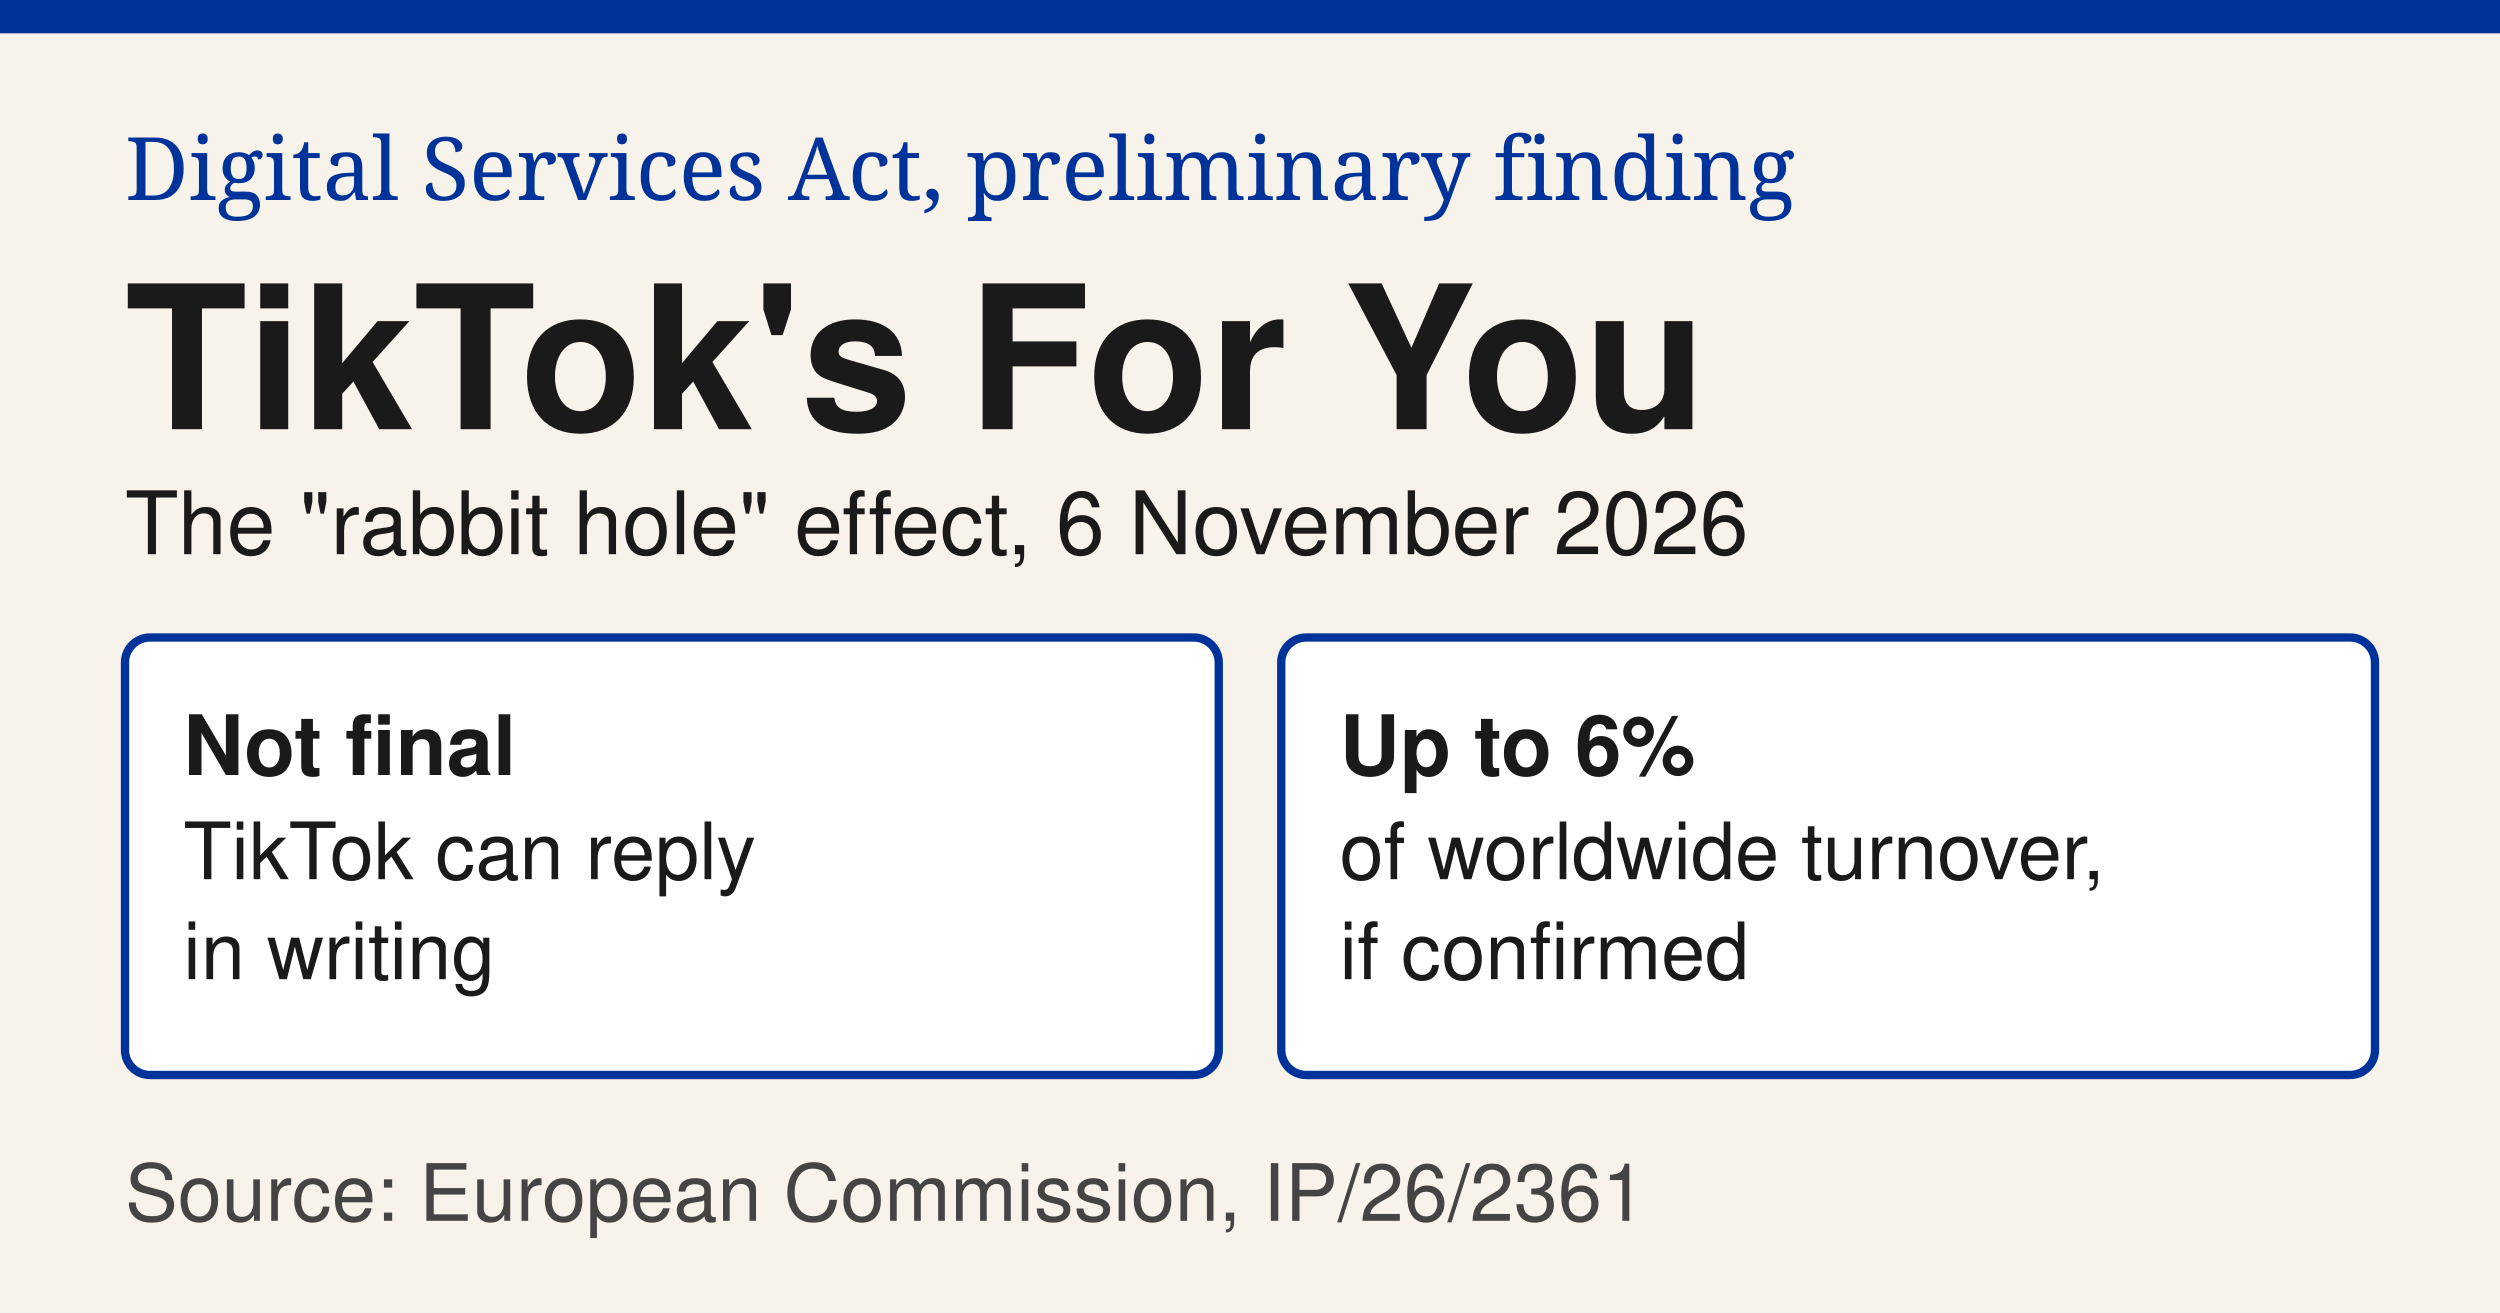
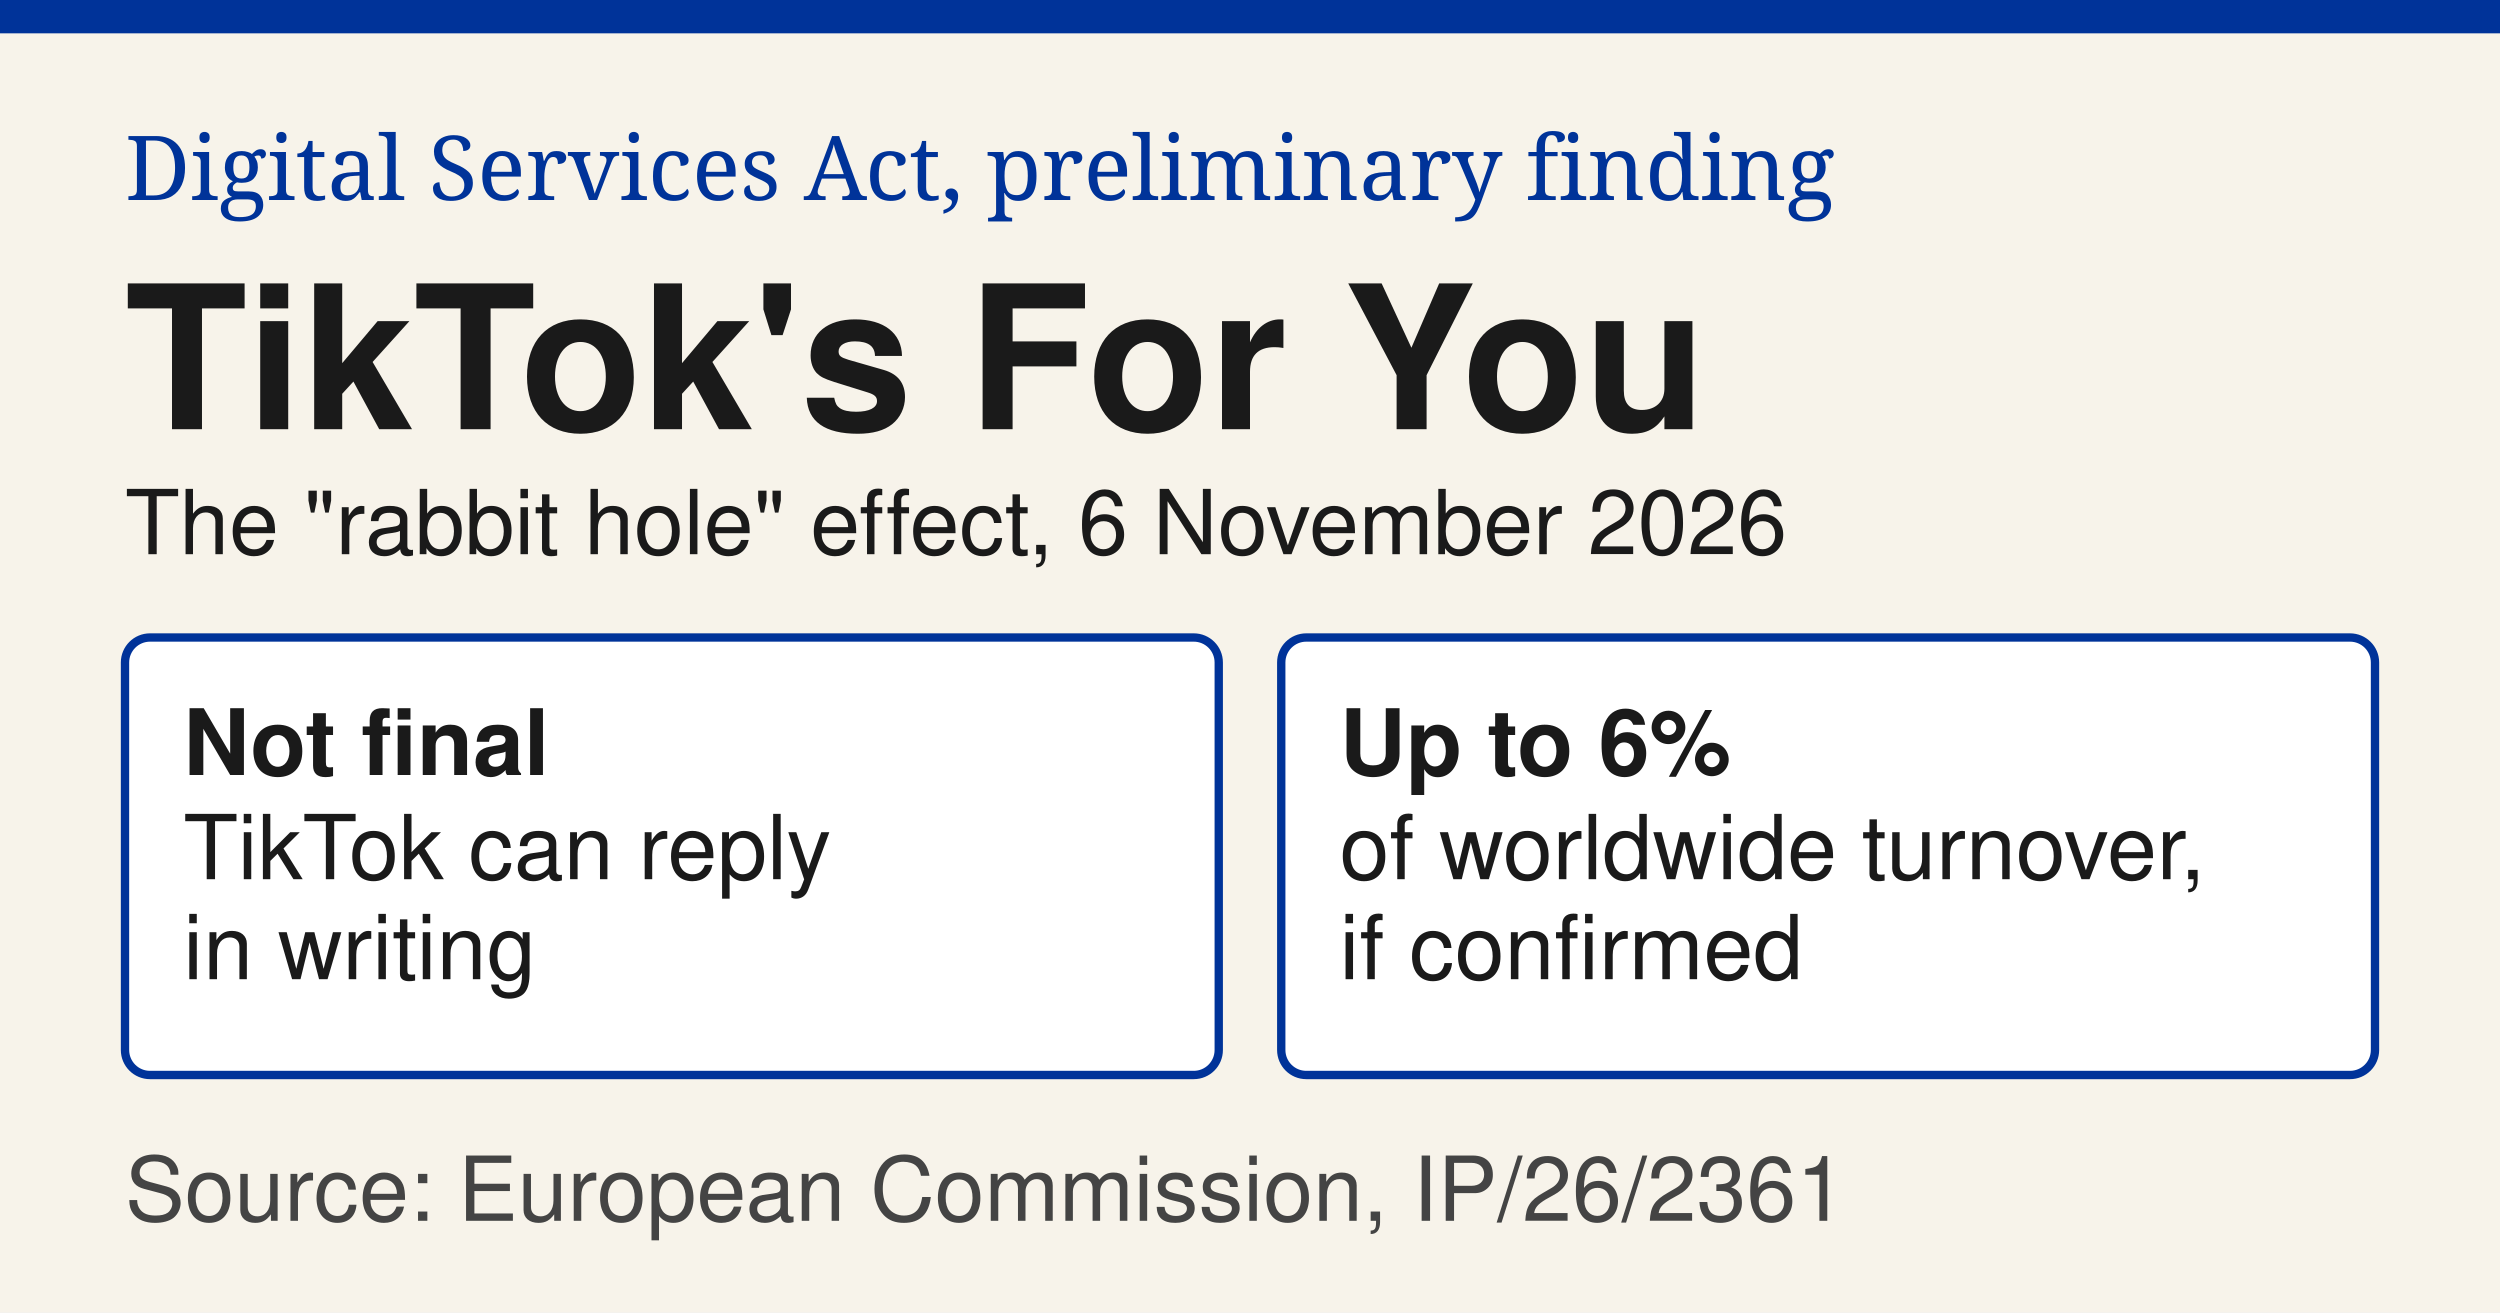
<svg xmlns="http://www.w3.org/2000/svg" viewBox="0 0 1200 630" width="1200" height="630" role="img" aria-labelledby="t d">
  <rect width="1200" height="630" fill="#f7f3ea" />
  <rect x="0" y="0" width="1200" height="16" fill="#003399" />
-   <text x="60" y="96" font-family="Georgia, serif" font-size="42" fill="#003399">Digital Services Act, preliminary finding</text>
+   <text x="60" y="96" font-family="Georgia, serif" font-size="43" fill="#003399">Digital Services Act, preliminary finding</text>
  <text x="60" y="206" font-family="Helvetica, Arial, sans-serif" font-size="96" font-weight="700" fill="#1a1a1a">TikTok's For You</text>
-   <text x="60" y="266" font-family="Helvetica, Arial, sans-serif" font-size="42" fill="#1a1a1a">The "rabbit hole" effect, 6 November 2026</text>
+   <text x="60" y="266" font-family="Helvetica, Arial, sans-serif" font-size="43" fill="#1a1a1a">The "rabbit hole" effect, 6 November 2026</text>
  <g font-family="Helvetica, Arial, sans-serif" fill="#1a1a1a">
    <rect x="60" y="306" width="525" height="210" rx="12" fill="#ffffff" stroke="#003399" stroke-width="4" />
-     <text x="88" y="372" font-size="40" font-weight="700">Not final</text>
-     <text x="88" y="422" font-size="38">TikTok can reply</text>
-     <text x="88" y="470" font-size="38">in writing</text>
+     <text x="88" y="372" font-size="44" font-weight="700">Not final</text>
+     <text x="88" y="422" font-size="43">TikTok can reply</text>
+     <text x="88" y="470" font-size="43">in writing</text>
    <rect x="615" y="306" width="525" height="210" rx="12" fill="#ffffff" stroke="#003399" stroke-width="4" />
-     <text x="643" y="372" font-size="40" font-weight="700">Up to 6%</text>
-     <text x="643" y="422" font-size="38">of worldwide turnover,</text>
-     <text x="643" y="470" font-size="38">if confirmed</text>
+     <text x="643" y="372" font-size="44" font-weight="700">Up to 6%</text>
+     <text x="643" y="422" font-size="43">of worldwide turnover,</text>
+     <text x="643" y="470" font-size="43">if confirmed</text>
  </g>
-   <text x="60" y="586" font-family="Helvetica, Arial, sans-serif" font-size="38" fill="#444">Source: European Commission, IP/26/2361</text>
+   <text x="60" y="586" font-family="Helvetica, Arial, sans-serif" font-size="43" fill="#444">Source: European Commission, IP/26/2361</text>
</svg>
